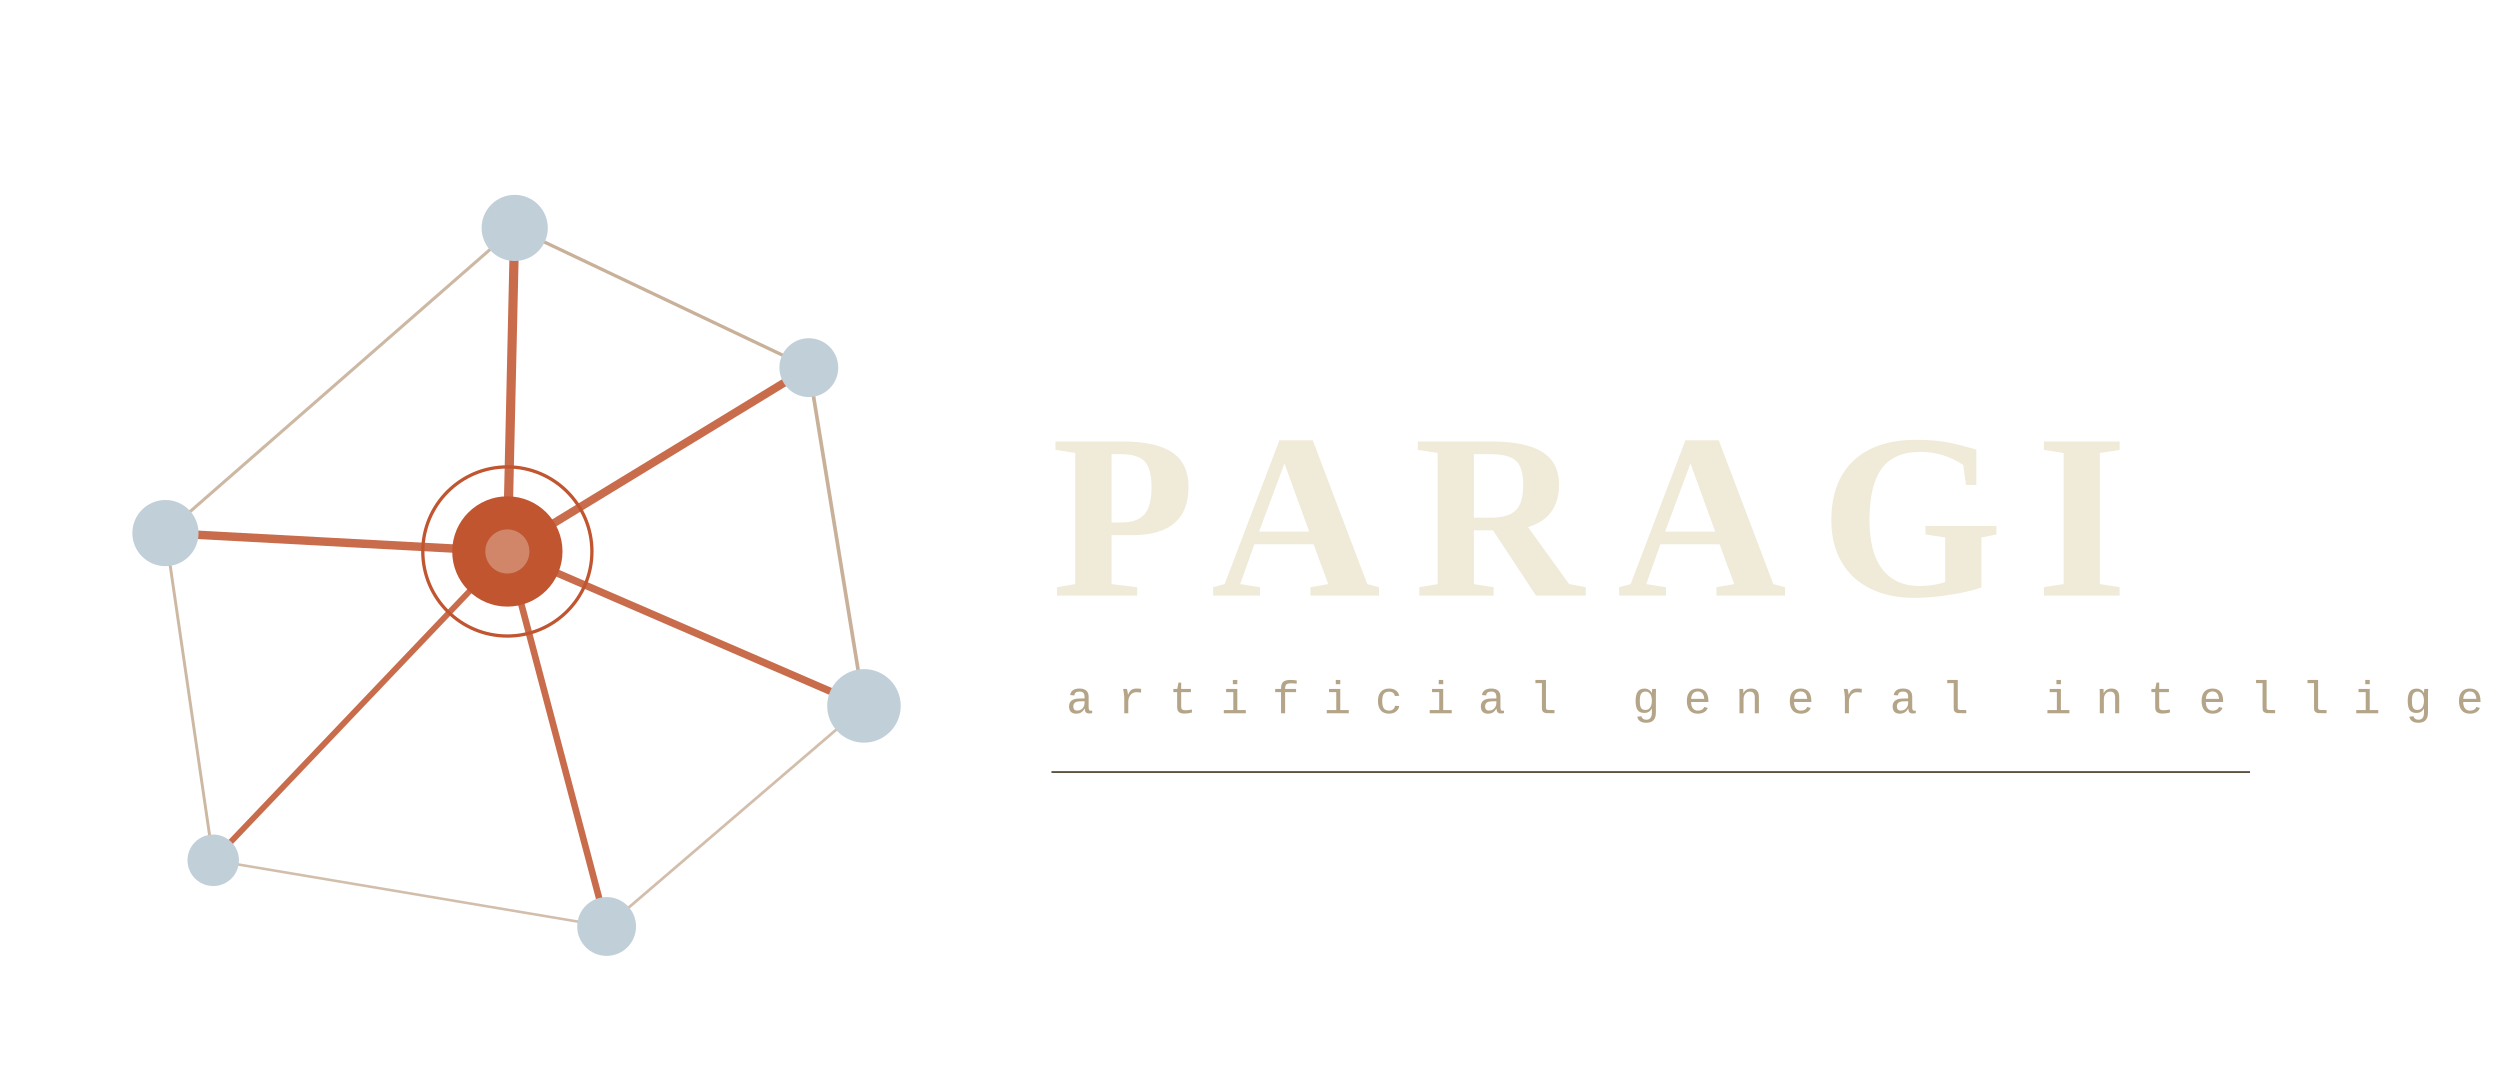
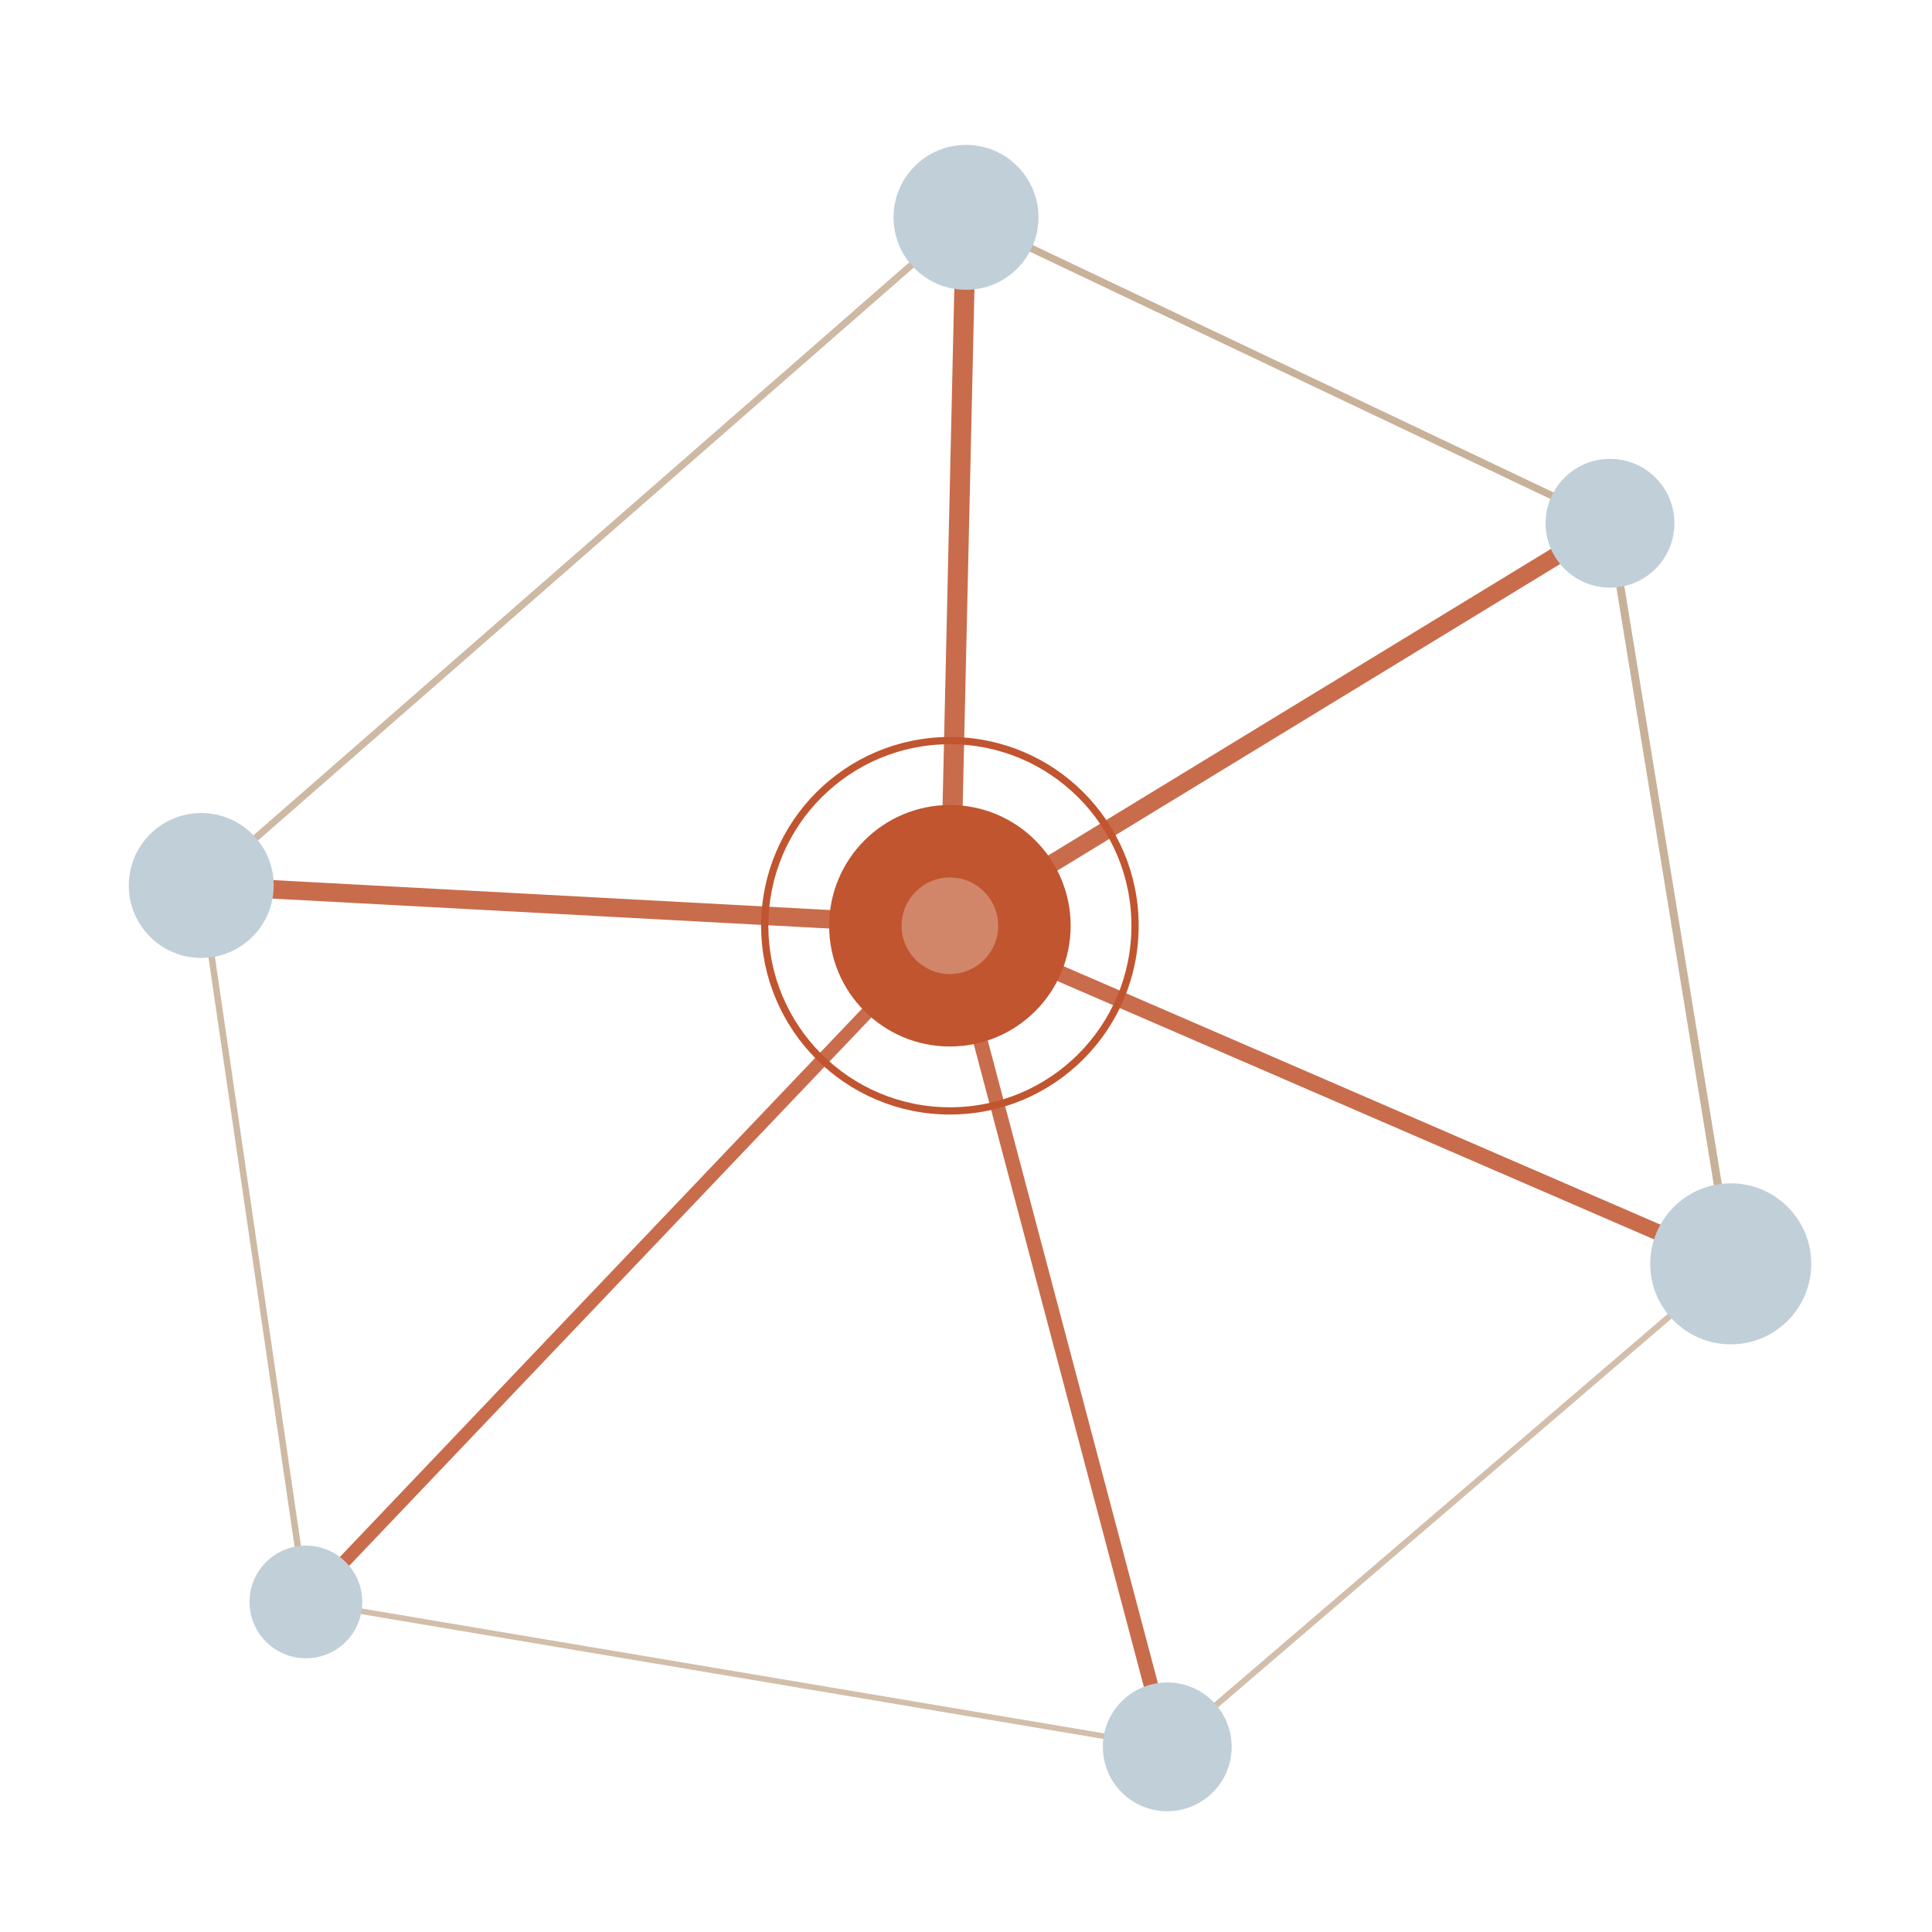
- <svg xmlns="http://www.w3.org/2000/svg" width="100%" viewBox="0 0 680 290" role="img">
-   <line x1="140" y1="62" x2="220" y2="100" stroke-width=".9" stroke-opacity=".58" style="fill:rgb(0, 0, 0);stroke:rgb(160, 120, 80);color:rgb(255, 255, 255);stroke-width:0.9px;stroke-linecap:butt;stroke-linejoin:miter;opacity:1;font-family:&quot;Anthropic Sans&quot;, -apple-system, BlinkMacSystemFont, &quot;Segoe UI&quot;, sans-serif;font-size:16px;font-weight:400;text-anchor:start;dominant-baseline:auto" />
-   <line x1="220" y1="100" x2="235" y2="192" stroke-width="1.0" stroke-opacity=".58" style="fill:rgb(0, 0, 0);stroke:rgb(160, 120, 80);color:rgb(255, 255, 255);stroke-width:1px;stroke-linecap:butt;stroke-linejoin:miter;opacity:1;font-family:&quot;Anthropic Sans&quot;, -apple-system, BlinkMacSystemFont, &quot;Segoe UI&quot;, sans-serif;font-size:16px;font-weight:400;text-anchor:start;dominant-baseline:auto" />
-   <line x1="58" y1="234" x2="45" y2="145" stroke-width=".8" stroke-opacity=".52" style="fill:rgb(0, 0, 0);stroke:rgb(160, 120, 80);color:rgb(255, 255, 255);stroke-width:0.8px;stroke-linecap:butt;stroke-linejoin:miter;opacity:1;font-family:&quot;Anthropic Sans&quot;, -apple-system, BlinkMacSystemFont, &quot;Segoe UI&quot;, sans-serif;font-size:16px;font-weight:400;text-anchor:start;dominant-baseline:auto" />
-   <line x1="45" y1="145" x2="140" y2="62" stroke-width=".85" stroke-opacity=".52" style="fill:rgb(0, 0, 0);stroke:rgb(160, 120, 80);color:rgb(255, 255, 255);stroke-width:0.85px;stroke-linecap:butt;stroke-linejoin:miter;opacity:1;font-family:&quot;Anthropic Sans&quot;, -apple-system, BlinkMacSystemFont, &quot;Segoe UI&quot;, sans-serif;font-size:16px;font-weight:400;text-anchor:start;dominant-baseline:auto" />
-   <line x1="165" y1="252" x2="58" y2="234" stroke-width=".7" stroke-opacity=".48" style="fill:rgb(0, 0, 0);stroke:rgb(160, 120, 80);color:rgb(255, 255, 255);stroke-width:0.7px;stroke-linecap:butt;stroke-linejoin:miter;opacity:1;font-family:&quot;Anthropic Sans&quot;, -apple-system, BlinkMacSystemFont, &quot;Segoe UI&quot;, sans-serif;font-size:16px;font-weight:400;text-anchor:start;dominant-baseline:auto" />
-   <line x1="235" y1="192" x2="165" y2="252" stroke-width=".75" stroke-opacity=".48" style="fill:rgb(0, 0, 0);stroke:rgb(160, 120, 80);color:rgb(255, 255, 255);stroke-width:0.75px;stroke-linecap:butt;stroke-linejoin:miter;opacity:1;font-family:&quot;Anthropic Sans&quot;, -apple-system, BlinkMacSystemFont, &quot;Segoe UI&quot;, sans-serif;font-size:16px;font-weight:400;text-anchor:start;dominant-baseline:auto" />
-   <line x1="138" y1="150" x2="140" y2="62" stroke-width="2.5" stroke-opacity=".86" style="fill:rgb(0, 0, 0);stroke:rgb(192, 85, 48);color:rgb(255, 255, 255);stroke-width:2.5px;stroke-linecap:butt;stroke-linejoin:miter;opacity:1;font-family:&quot;Anthropic Sans&quot;, -apple-system, BlinkMacSystemFont, &quot;Segoe UI&quot;, sans-serif;font-size:16px;font-weight:400;text-anchor:start;dominant-baseline:auto" />
-   <line x1="138" y1="150" x2="220" y2="100" stroke-width="2.2" stroke-opacity=".86" style="fill:rgb(0, 0, 0);stroke:rgb(192, 85, 48);color:rgb(255, 255, 255);stroke-width:2.2px;stroke-linecap:butt;stroke-linejoin:miter;opacity:1;font-family:&quot;Anthropic Sans&quot;, -apple-system, BlinkMacSystemFont, &quot;Segoe UI&quot;, sans-serif;font-size:16px;font-weight:400;text-anchor:start;dominant-baseline:auto" />
-   <line x1="138" y1="150" x2="235" y2="192" stroke-width="2.0" stroke-opacity=".86" style="fill:rgb(0, 0, 0);stroke:rgb(192, 85, 48);color:rgb(255, 255, 255);stroke-width:2px;stroke-linecap:butt;stroke-linejoin:miter;opacity:1;font-family:&quot;Anthropic Sans&quot;, -apple-system, BlinkMacSystemFont, &quot;Segoe UI&quot;, sans-serif;font-size:16px;font-weight:400;text-anchor:start;dominant-baseline:auto" />
-   <line x1="138" y1="150" x2="165" y2="252" stroke-width="1.8" stroke-opacity=".86" style="fill:rgb(0, 0, 0);stroke:rgb(192, 85, 48);color:rgb(255, 255, 255);stroke-width:1.8px;stroke-linecap:butt;stroke-linejoin:miter;opacity:1;font-family:&quot;Anthropic Sans&quot;, -apple-system, BlinkMacSystemFont, &quot;Segoe UI&quot;, sans-serif;font-size:16px;font-weight:400;text-anchor:start;dominant-baseline:auto" />
-   <line x1="138" y1="150" x2="58" y2="234" stroke-width="1.6" stroke-opacity=".86" style="fill:rgb(0, 0, 0);stroke:rgb(192, 85, 48);color:rgb(255, 255, 255);stroke-width:1.6px;stroke-linecap:butt;stroke-linejoin:miter;opacity:1;font-family:&quot;Anthropic Sans&quot;, -apple-system, BlinkMacSystemFont, &quot;Segoe UI&quot;, sans-serif;font-size:16px;font-weight:400;text-anchor:start;dominant-baseline:auto" />
-   <line x1="138" y1="150" x2="45" y2="145" stroke-width="2.3" stroke-opacity=".86" style="fill:rgb(0, 0, 0);stroke:rgb(192, 85, 48);color:rgb(255, 255, 255);stroke-width:2.3px;stroke-linecap:butt;stroke-linejoin:miter;opacity:1;font-family:&quot;Anthropic Sans&quot;, -apple-system, BlinkMacSystemFont, &quot;Segoe UI&quot;, sans-serif;font-size:16px;font-weight:400;text-anchor:start;dominant-baseline:auto" />
-   <circle cx="140" cy="62" r="9" style="fill:rgb(192, 207, 216);stroke:none;color:rgb(255, 255, 255);stroke-width:1px;stroke-linecap:butt;stroke-linejoin:miter;opacity:1;font-family:&quot;Anthropic Sans&quot;, -apple-system, BlinkMacSystemFont, &quot;Segoe UI&quot;, sans-serif;font-size:16px;font-weight:400;text-anchor:start;dominant-baseline:auto" />
-   <circle cx="220" cy="100" r="8" style="fill:rgb(192, 207, 216);stroke:none;color:rgb(255, 255, 255);stroke-width:1px;stroke-linecap:butt;stroke-linejoin:miter;opacity:1;font-family:&quot;Anthropic Sans&quot;, -apple-system, BlinkMacSystemFont, &quot;Segoe UI&quot;, sans-serif;font-size:16px;font-weight:400;text-anchor:start;dominant-baseline:auto" />
-   <circle cx="235" cy="192" r="10" style="fill:rgb(192, 207, 216);stroke:none;color:rgb(255, 255, 255);stroke-width:1px;stroke-linecap:butt;stroke-linejoin:miter;opacity:1;font-family:&quot;Anthropic Sans&quot;, -apple-system, BlinkMacSystemFont, &quot;Segoe UI&quot;, sans-serif;font-size:16px;font-weight:400;text-anchor:start;dominant-baseline:auto" />
-   <circle cx="165" cy="252" r="8" style="fill:rgb(192, 207, 216);stroke:none;color:rgb(255, 255, 255);stroke-width:1px;stroke-linecap:butt;stroke-linejoin:miter;opacity:1;font-family:&quot;Anthropic Sans&quot;, -apple-system, BlinkMacSystemFont, &quot;Segoe UI&quot;, sans-serif;font-size:16px;font-weight:400;text-anchor:start;dominant-baseline:auto" />
-   <circle cx="58" cy="234" r="7" style="fill:rgb(192, 207, 216);stroke:none;color:rgb(255, 255, 255);stroke-width:1px;stroke-linecap:butt;stroke-linejoin:miter;opacity:1;font-family:&quot;Anthropic Sans&quot;, -apple-system, BlinkMacSystemFont, &quot;Segoe UI&quot;, sans-serif;font-size:16px;font-weight:400;text-anchor:start;dominant-baseline:auto" />
-   <circle cx="45" cy="145" r="9" style="fill:rgb(192, 207, 216);stroke:none;color:rgb(255, 255, 255);stroke-width:1px;stroke-linecap:butt;stroke-linejoin:miter;opacity:1;font-family:&quot;Anthropic Sans&quot;, -apple-system, BlinkMacSystemFont, &quot;Segoe UI&quot;, sans-serif;font-size:16px;font-weight:400;text-anchor:start;dominant-baseline:auto" />
-   <circle cx="138" cy="150" r="23" stroke-width=".9" style="fill:none;stroke:rgb(192, 85, 48);color:rgb(255, 255, 255);stroke-width:0.9px;stroke-linecap:butt;stroke-linejoin:miter;opacity:1;font-family:&quot;Anthropic Sans&quot;, -apple-system, BlinkMacSystemFont, &quot;Segoe UI&quot;, sans-serif;font-size:16px;font-weight:400;text-anchor:start;dominant-baseline:auto" />
-   <circle cx="138" cy="150" r="15" style="fill:rgb(192, 85, 48);stroke:none;color:rgb(255, 255, 255);stroke-width:1px;stroke-linecap:butt;stroke-linejoin:miter;opacity:1;font-family:&quot;Anthropic Sans&quot;, -apple-system, BlinkMacSystemFont, &quot;Segoe UI&quot;, sans-serif;font-size:16px;font-weight:400;text-anchor:start;dominant-baseline:auto" />
-   <circle cx="138" cy="150" r="6" fill="rgba(244,239,227,.32)" style="fill:rgba(244, 239, 227, 0.32);stroke:none;color:rgb(255, 255, 255);stroke-width:1px;stroke-linecap:butt;stroke-linejoin:miter;opacity:1;font-family:&quot;Anthropic Sans&quot;, -apple-system, BlinkMacSystemFont, &quot;Segoe UI&quot;, sans-serif;font-size:16px;font-weight:400;text-anchor:start;dominant-baseline:auto" />
-   <text x="286" y="162" font-family="Georgia,'Times New Roman',serif" font-size="64" font-weight="700" letter-spacing="9" style="fill:rgb(240, 234, 216);stroke:none;color:rgb(255, 255, 255);stroke-width:1px;stroke-linecap:butt;stroke-linejoin:miter;opacity:1;font-family:Georgia, &quot;Times New Roman&quot;, serif;font-size:64px;font-weight:700;text-anchor:start;dominant-baseline:auto">PARAGI</text>
-   <text x="290" y="194" font-family="'Courier New',monospace" font-size="12.5" letter-spacing="6.5" style="fill:rgb(181, 165, 136);stroke:none;color:rgb(255, 255, 255);stroke-width:1px;stroke-linecap:butt;stroke-linejoin:miter;opacity:1;font-family:&quot;Courier New&quot;, monospace;font-size:12.5px;font-weight:400;text-anchor:start;dominant-baseline:auto">artificial general intelligence</text>
-   <line x1="286" y1="210" x2="612" y2="210" stroke-width=".5" style="fill:rgb(0, 0, 0);stroke:rgb(90, 78, 60);color:rgb(255, 255, 255);stroke-width:0.5px;stroke-linecap:butt;stroke-linejoin:miter;opacity:1;font-family:&quot;Anthropic Sans&quot;, -apple-system, BlinkMacSystemFont, &quot;Segoe UI&quot;, sans-serif;font-size:16px;font-weight:400;text-anchor:start;dominant-baseline:auto" />
+ <svg xmlns="http://www.w3.org/2000/svg" width="260" height="260" viewBox="20 35 240 240" role="img" aria-label="Paragi logo">
+   <g stroke="#A07850" fill="none" stroke-linecap="round">
+     <line x1="140" y1="62" x2="220" y2="100" stroke-width=".9" opacity=".58" />
+     <line x1="220" y1="100" x2="235" y2="192" stroke-width="1" opacity=".58" />
+     <line x1="58" y1="234" x2="45" y2="145" stroke-width=".8" opacity=".52" />
+     <line x1="45" y1="145" x2="140" y2="62" stroke-width=".85" opacity=".52" />
+     <line x1="165" y1="252" x2="58" y2="234" stroke-width=".7" opacity=".48" />
+     <line x1="235" y1="192" x2="165" y2="252" stroke-width=".75" opacity=".48" />
+   </g>
+   <g stroke="#C05530" fill="none" stroke-linecap="round">
+     <line x1="138" y1="150" x2="140" y2="62" stroke-width="2.5" opacity=".86" />
+     <line x1="138" y1="150" x2="220" y2="100" stroke-width="2.2" opacity=".86" />
+     <line x1="138" y1="150" x2="235" y2="192" stroke-width="2" opacity=".86" />
+     <line x1="138" y1="150" x2="165" y2="252" stroke-width="1.8" opacity=".86" />
+     <line x1="138" y1="150" x2="58" y2="234" stroke-width="1.6" opacity=".86" />
+     <line x1="138" y1="150" x2="45" y2="145" stroke-width="2.3" opacity=".86" />
+   </g>
+   <g fill="#C0CFD8">
+     <circle cx="140" cy="62" r="9" />
+     <circle cx="220" cy="100" r="8" />
+     <circle cx="235" cy="192" r="10" />
+     <circle cx="165" cy="252" r="8" />
+     <circle cx="58" cy="234" r="7" />
+     <circle cx="45" cy="145" r="9" />
+   </g>
+   <circle cx="138" cy="150" r="23" fill="none" stroke="#C05530" stroke-width=".9" />
+   <circle cx="138" cy="150" r="15" fill="#C05530" />
+   <circle cx="138" cy="150" r="6" fill="rgba(244,239,227,.32)" />
</svg>
